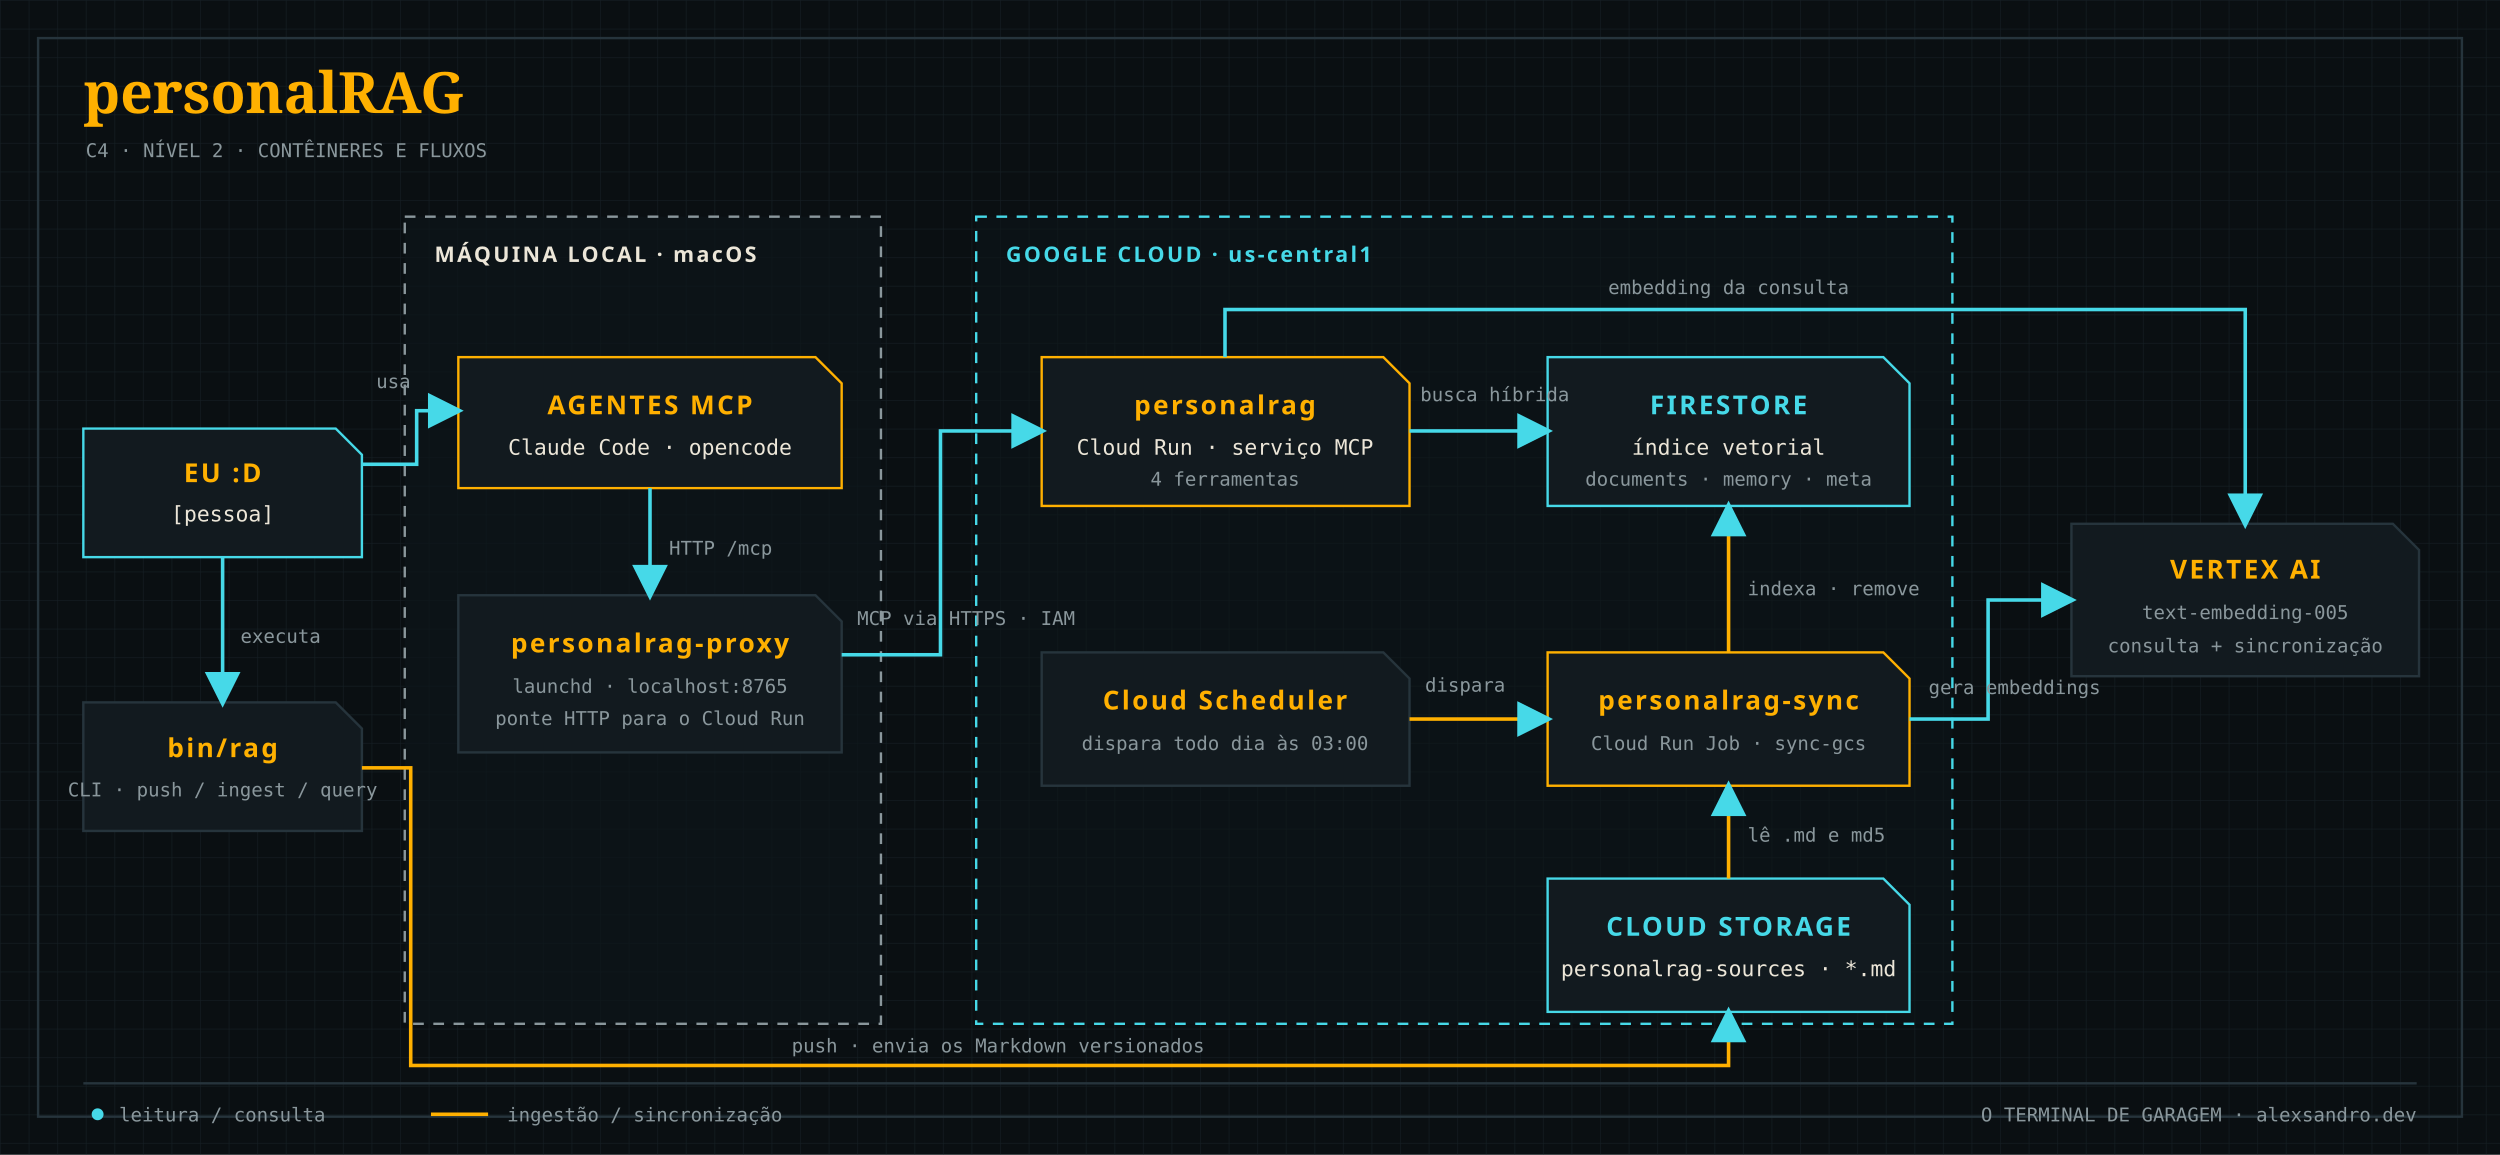
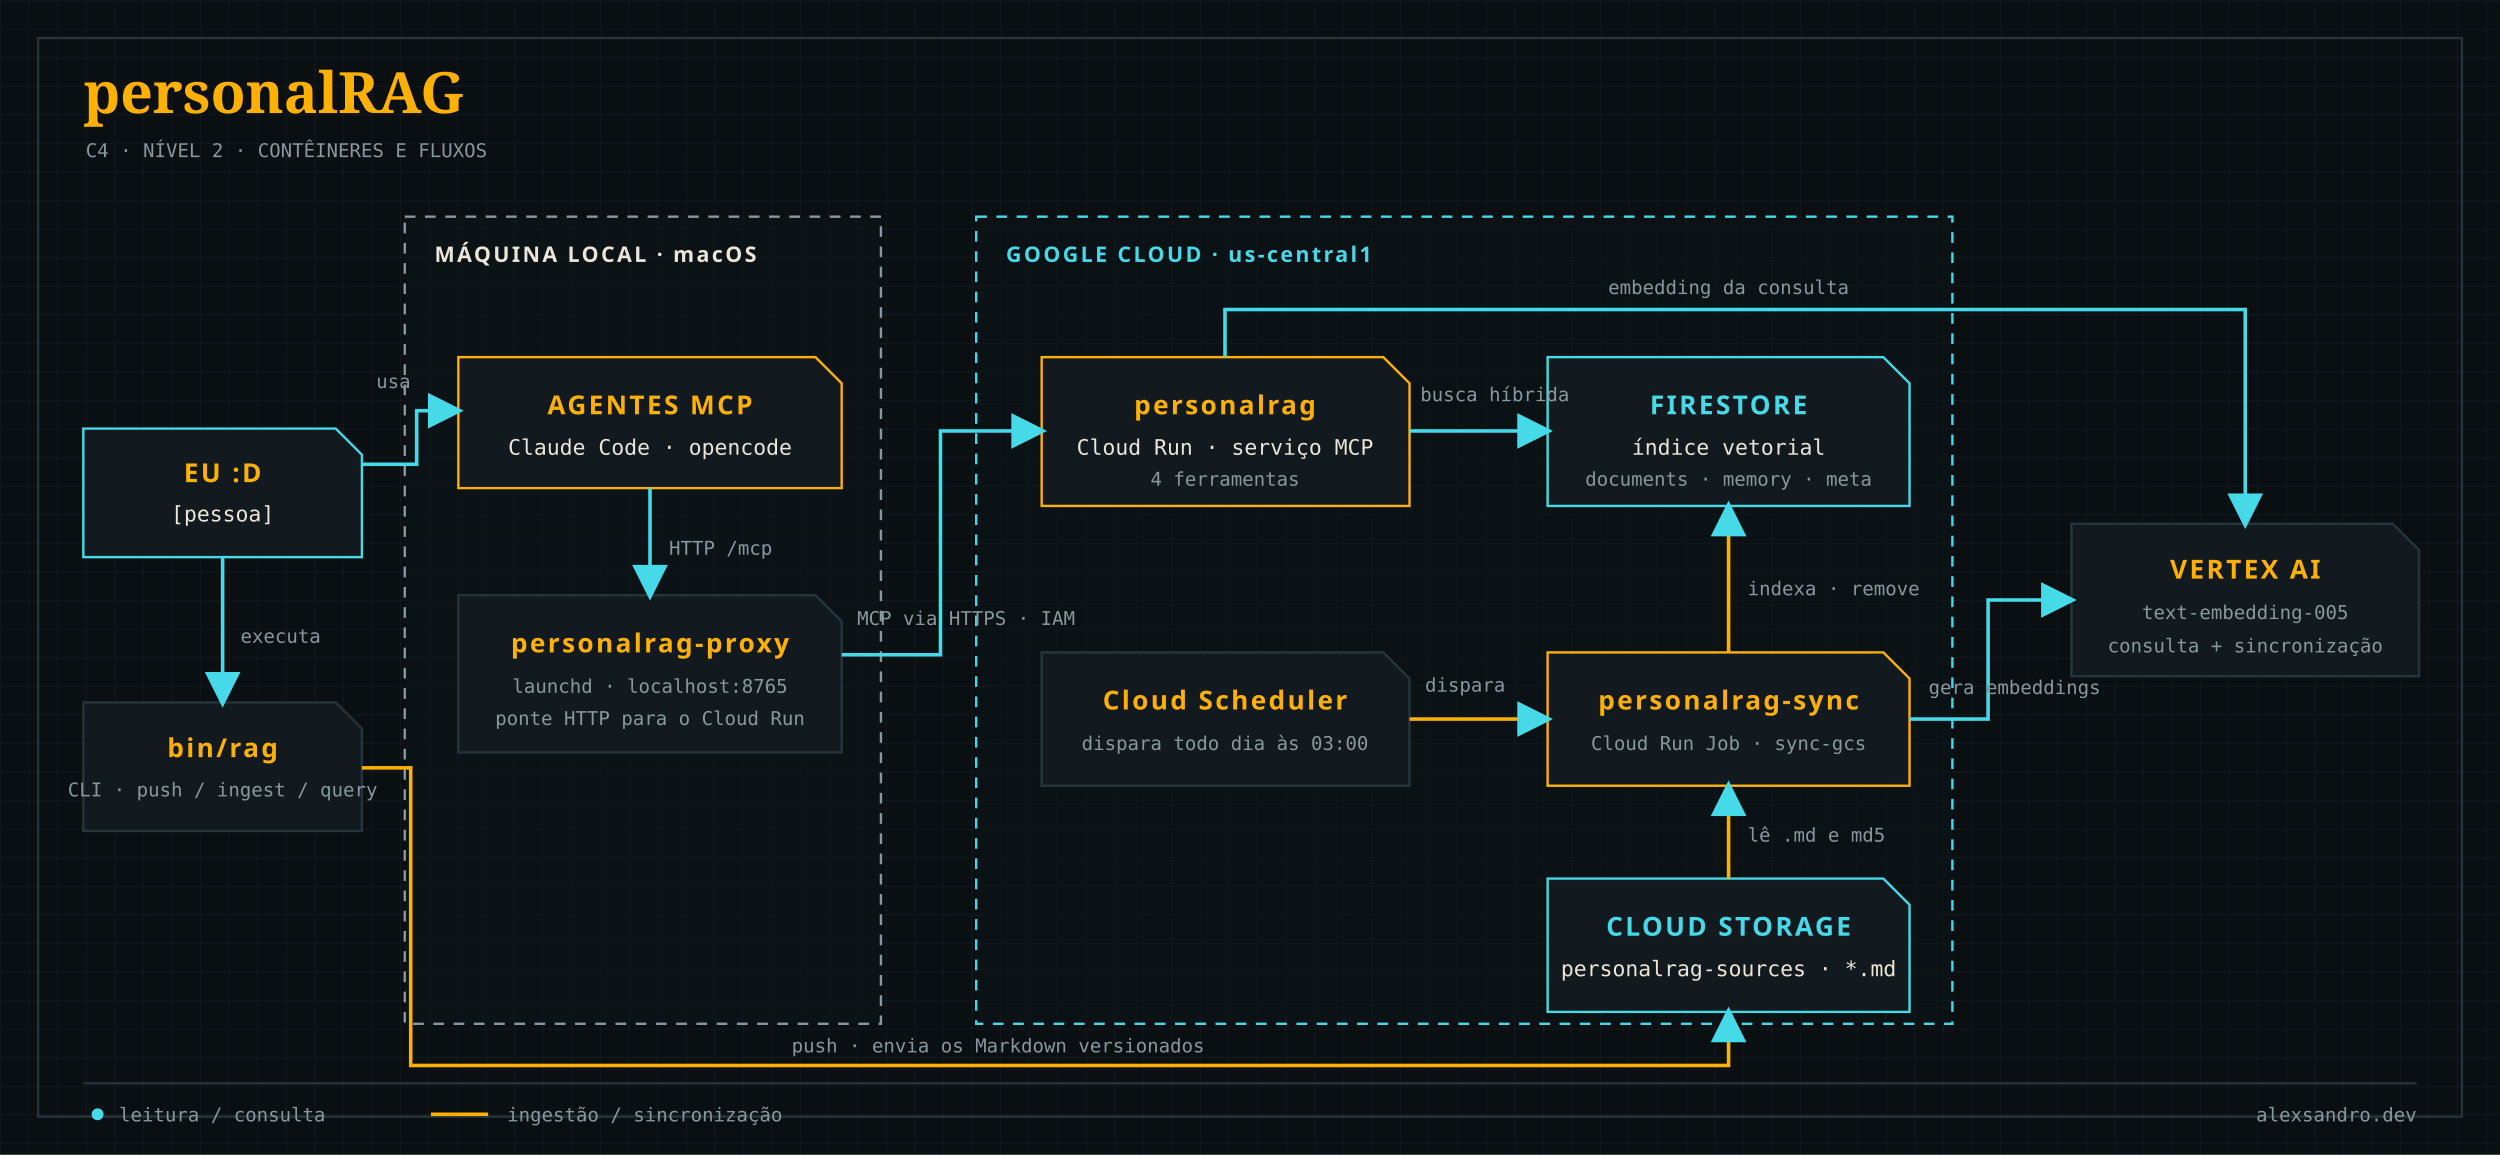
<svg xmlns="http://www.w3.org/2000/svg" viewBox="0 0 2100 970" role="img" aria-labelledby="title desc">
  <defs>
    <pattern id="grid" width="24" height="24" patternUnits="userSpaceOnUse">
      <path d="M24 0H0V24" fill="none" stroke="#26343c" stroke-width="1" opacity=".42" />
    </pattern>
    <marker id="arrow" viewBox="0 0 10 10" refX="8.5" refY="5" markerWidth="10" markerHeight="10" orient="auto-start-reverse">
      <path d="M0 0 10 5 0 10Z" fill="#46d9e8" />
    </marker>
    <style>
      .mono{font-family:'JetBrains Mono',ui-monospace,Menlo,monospace}
      .label{font-family:'Chakra Petch',system-ui,sans-serif;font-weight:700;letter-spacing:2px}
      .title{font-family:'Shippori Mincho',Georgia,serif;font-weight:800}
      .node{fill:#121a1f;stroke:#26343c;stroke-width:2}
      .node-warm{fill:#121a1f;stroke:#ffb000;stroke-width:2}
      .node-cool{fill:#121a1f;stroke:#46d9e8;stroke-width:2}
      .flow{fill:none;stroke:#46d9e8;stroke-width:3;marker-end:url(#arrow)}
      .sync{fill:none;stroke:#ffb000;stroke-width:3;marker-end:url(#arrow)}
      .minor{fill:#8a979c;font-size:16px}
      .body{fill:#ece6d8;font-size:18px}
      .heading{fill:#ffb000;font-size:22px}
      .block-title{font-size:22px}
    </style>
  </defs>
  <rect width="2100" height="970" fill="#0a0f12" />
  <rect width="2100" height="970" fill="url(#grid)" />
  <path d="M32 32H2068V938H32Z" fill="none" stroke="#26343c" stroke-width="2" />
  <text x="70" y="95" class="title" fill="#ffb000" font-size="48">personalRAG</text>
  <text x="72" y="132" class="mono minor">C4 · NÍVEL 2 · CONTÊINERES E FLUXOS</text>
  <path d="M340 182H740V860H340Z" fill="#0d1519" fill-opacity=".72" stroke="#8a979c" stroke-width="2" stroke-dasharray="9 8" />
  <path d="M820 182H1640V860H820Z" fill="#0d1519" fill-opacity=".58" stroke="#46d9e8" stroke-width="2" stroke-dasharray="9 8" />
  <text x="365" y="220" class="label" fill="#ece6d8" font-size="18">MÁQUINA LOCAL · macOS</text>
  <text x="845" y="220" class="label" fill="#46d9e8" font-size="18">GOOGLE CLOUD · us-central1</text>
  <path class="node-cool" d="M70 360H282L304 382V468H70Z" />
  <text x="187" y="405" text-anchor="middle" class="label heading">EU :D</text>
  <text x="187" y="438" text-anchor="middle" class="mono body">[pessoa]</text>
  <path class="node" d="M70 590H282L304 612V698H70Z" />
  <text x="187" y="636" text-anchor="middle" class="label heading">bin/rag</text>
  <text x="187" y="669" text-anchor="middle" class="mono minor">CLI · push / ingest / query</text>
  <path class="node-warm" d="M385 300H685L707 322V410H385Z" />
  <text x="546" y="348" text-anchor="middle" class="label heading">AGENTES MCP</text>
  <text x="546" y="382" text-anchor="middle" class="mono body">Claude Code · opencode</text>
  <path class="node" d="M385 500H685L707 522V632H385Z" />
  <text x="546" y="548" text-anchor="middle" class="label heading">personalrag-proxy</text>
  <text x="546" y="582" text-anchor="middle" class="mono minor">launchd · localhost:8765</text>
  <text x="546" y="609" text-anchor="middle" class="mono minor">ponte HTTP para o Cloud Run</text>
  <path class="node-warm" d="M875 300H1162L1184 322V425H875Z" />
  <text x="1029" y="348" text-anchor="middle" class="label heading">personalrag</text>
  <text x="1029" y="382" text-anchor="middle" class="mono body">Cloud Run · serviço MCP</text>
  <text x="1029" y="408" text-anchor="middle" class="mono minor">4 ferramentas</text>
  <path class="node-cool" d="M1300 300H1582L1604 322V425H1300Z" />
  <text x="1452" y="348" text-anchor="middle" class="label block-title" fill="#46d9e8">FIRESTORE</text>
  <text x="1452" y="382" text-anchor="middle" class="mono body">índice vetorial</text>
  <text x="1452" y="408" text-anchor="middle" class="mono minor">documents · memory · meta</text>
  <path class="node" d="M875 548H1162L1184 570V660H875Z" />
  <text x="1029" y="596" text-anchor="middle" class="label heading">Cloud Scheduler</text>
  <text x="1029" y="630" text-anchor="middle" class="mono minor">dispara todo dia às 03:00</text>
  <path class="node-warm" d="M1300 548H1582L1604 570V660H1300Z" />
  <text x="1452" y="596" text-anchor="middle" class="label heading">personalrag-sync</text>
  <text x="1452" y="630" text-anchor="middle" class="mono minor">Cloud Run Job · sync-gcs</text>
  <path class="node-cool" d="M1300 738H1582L1604 760V850H1300Z" />
  <text x="1452" y="786" text-anchor="middle" class="label block-title" fill="#46d9e8">CLOUD STORAGE</text>
  <text x="1452" y="820" text-anchor="middle" class="mono body">personalrag-sources · *.md</text>
  <path class="node" d="M1740 440H2010L2032 462V568H1740Z" />
  <text x="1886" y="486" text-anchor="middle" class="label heading">VERTEX AI</text>
  <text x="1886" y="520" text-anchor="middle" class="mono minor">text-embedding-005</text>
  <text x="1886" y="548" text-anchor="middle" class="mono minor">consulta + sincronização</text>
  <path class="flow" d="M304 390H350V345H385" />
  <text x="316" y="326" class="mono minor">usa</text>
  <path class="flow" d="M187 468V590" />
  <text x="202" y="540" class="mono minor">executa</text>
  <path class="flow" d="M546 410V500" />
  <text x="562" y="466" class="mono minor">HTTP /mcp</text>
  <path class="flow" d="M707 550H790V362H875" />
  <text x="720" y="525" class="mono minor">MCP via HTTPS · IAM</text>
  <path class="flow" d="M1184 362H1300" />
  <text x="1193" y="337" class="mono minor">busca híbrida</text>
  <path class="flow" d="M1029 300V260H1886V440" />
  <text x="1452" y="247" text-anchor="middle" class="mono minor">embedding da consulta</text>
  <path class="sync" d="M1184 604H1300" />
  <text x="1197" y="581" class="mono minor" fill="#ffb000">dispara</text>
  <path class="sync" d="M1452 548V425" />
  <text x="1468" y="500" class="mono minor" fill="#ffb000">indexa · remove</text>
  <path class="sync" d="M1452 738V660" />
  <text x="1468" y="707" class="mono minor" fill="#ffb000">lê .md e md5</text>
  <path class="sync" d="M304 645H345V895H1452V850" />
  <text x="665" y="884" class="mono minor" fill="#ffb000">push · envia os Markdown versionados</text>
  <path class="flow" d="M1604 604H1670V504H1740" />
  <text x="1620" y="583" class="mono minor">gera embeddings</text>
  <path d="M70 910H2030" stroke="#26343c" stroke-width="2" />
  <circle cx="82" cy="936" r="5" fill="#46d9e8" />
  <text x="100" y="942" class="mono minor">leitura / consulta</text>
  <path d="M362 936H410" stroke="#ffb000" stroke-width="3" />
  <text x="426" y="942" class="mono minor">ingestão / sincronização</text>
-   <text x="2030" y="942" text-anchor="end" class="mono minor">O TERMINAL DE GARAGEM · alexsandro.dev</text>
+   <text x="2030" y="942" text-anchor="end" class="mono minor">alexsandro.dev</text>
</svg>
